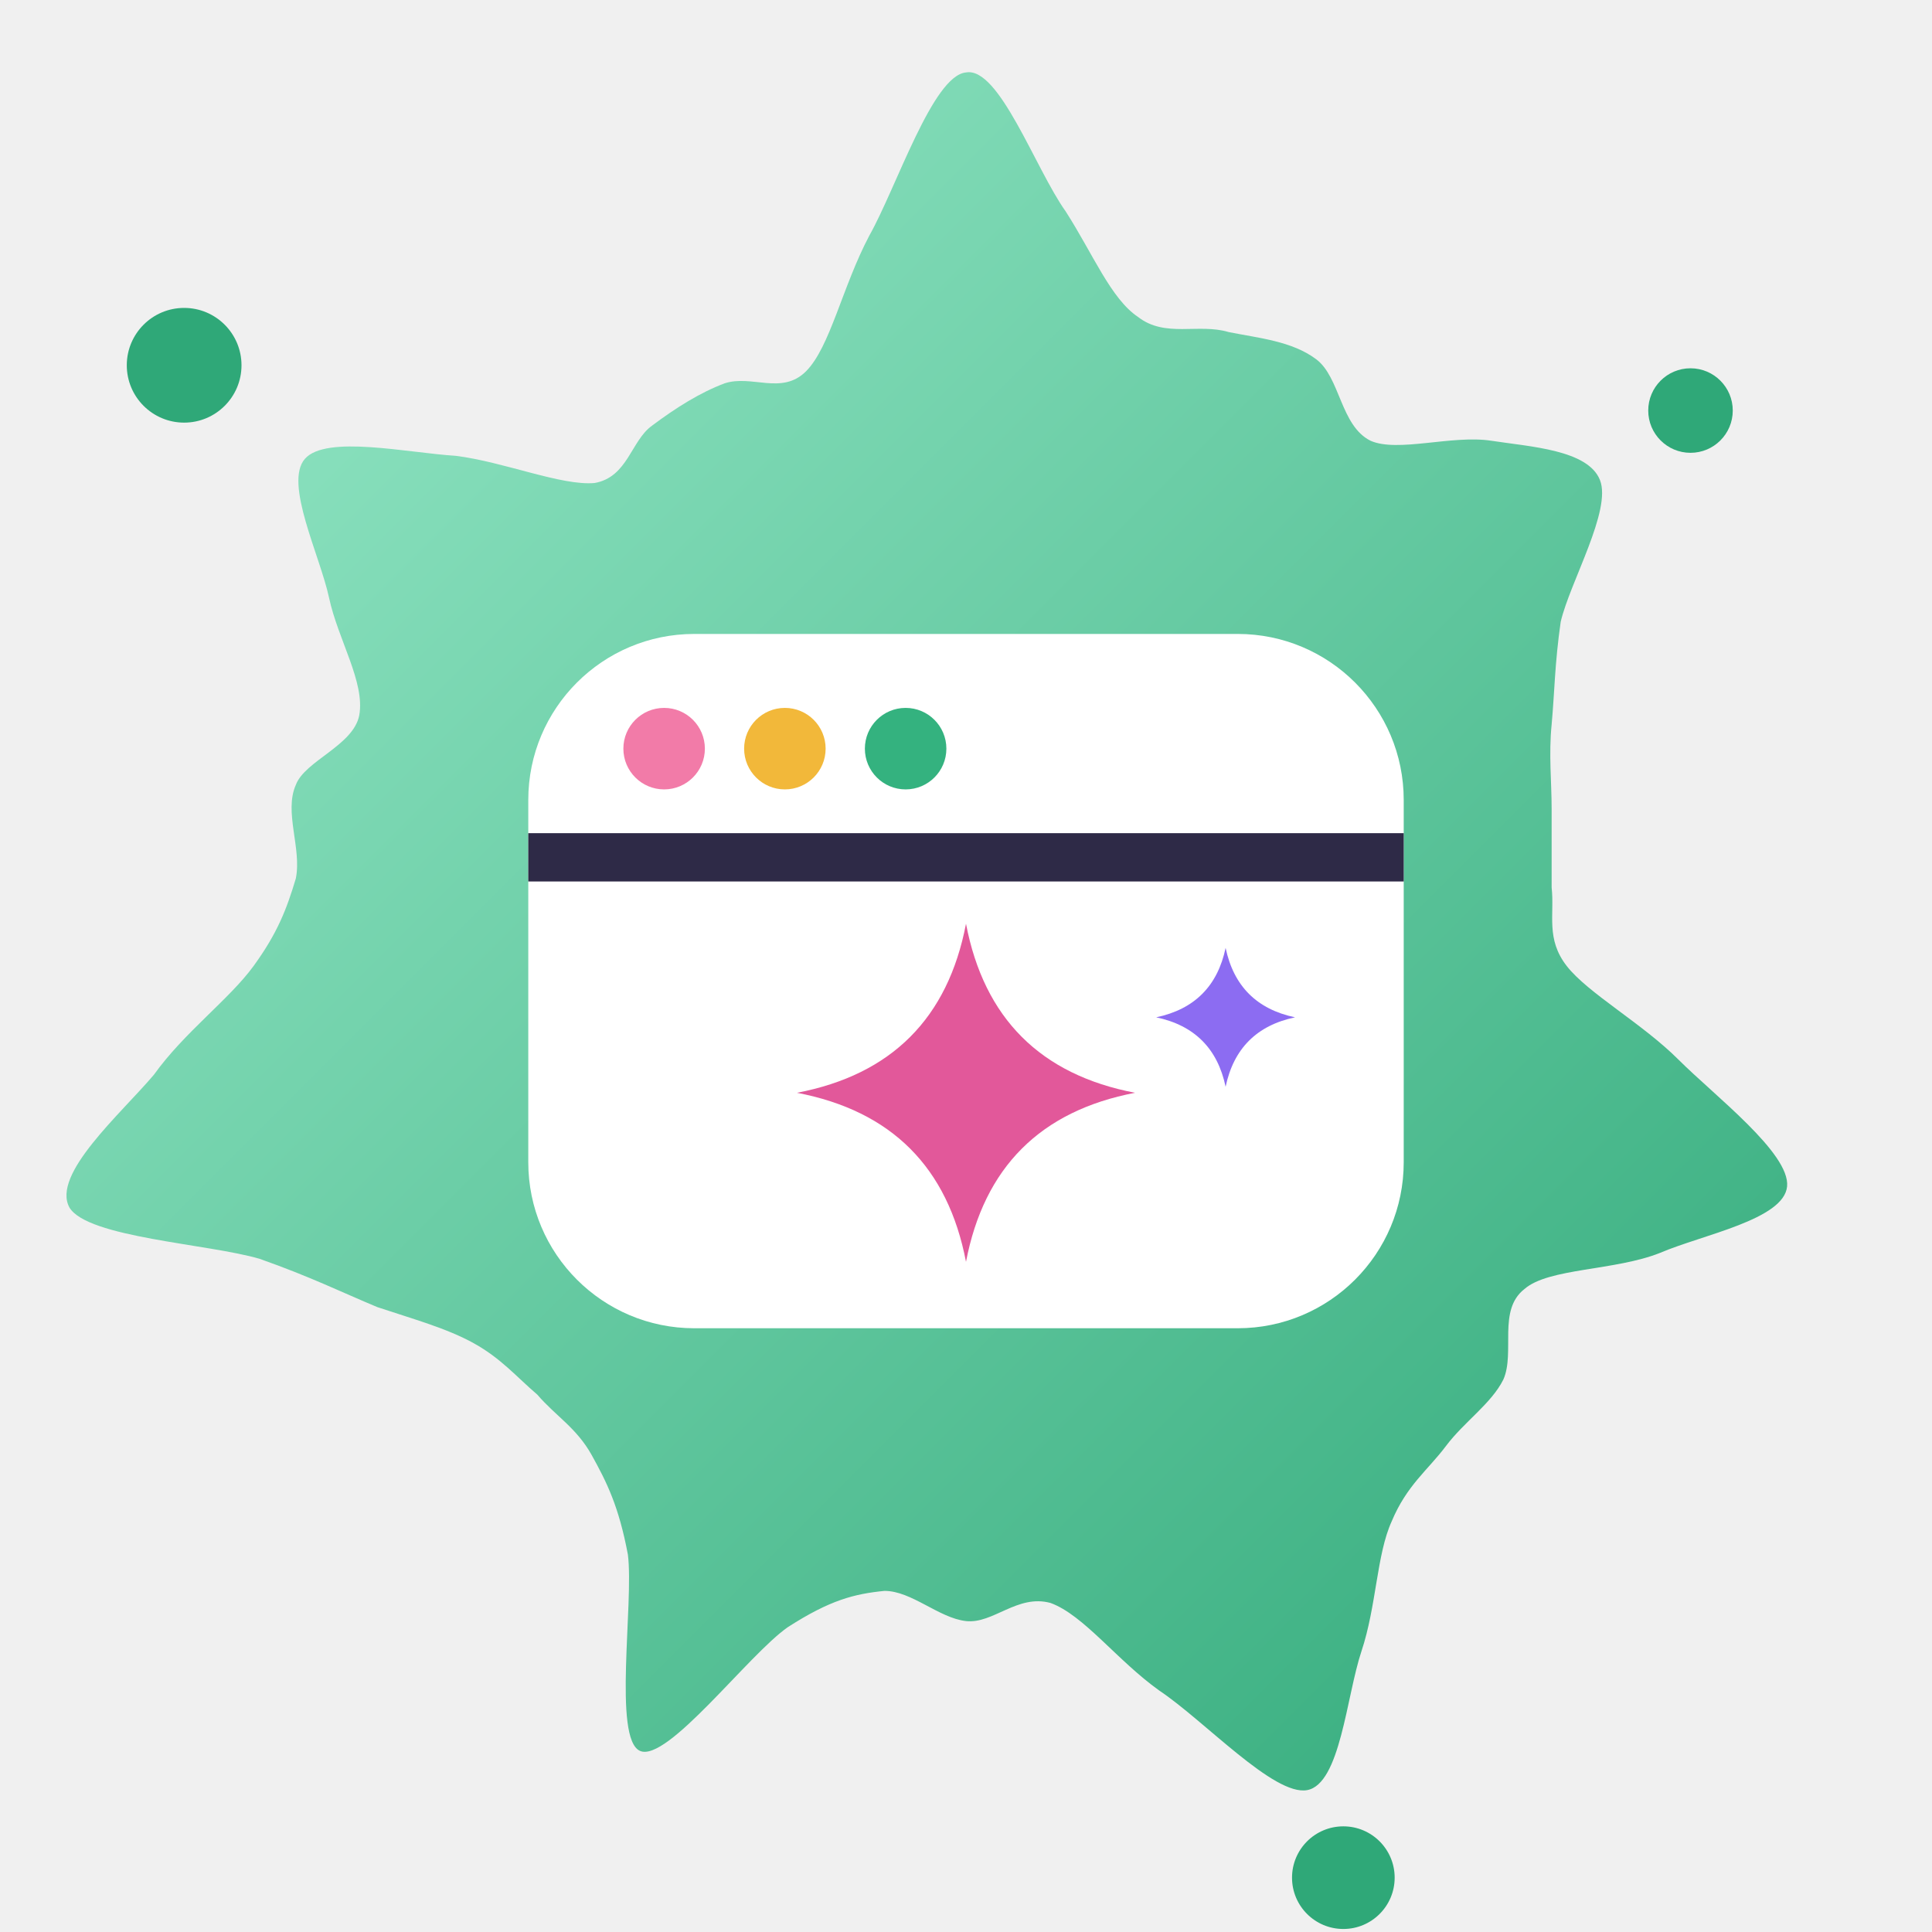
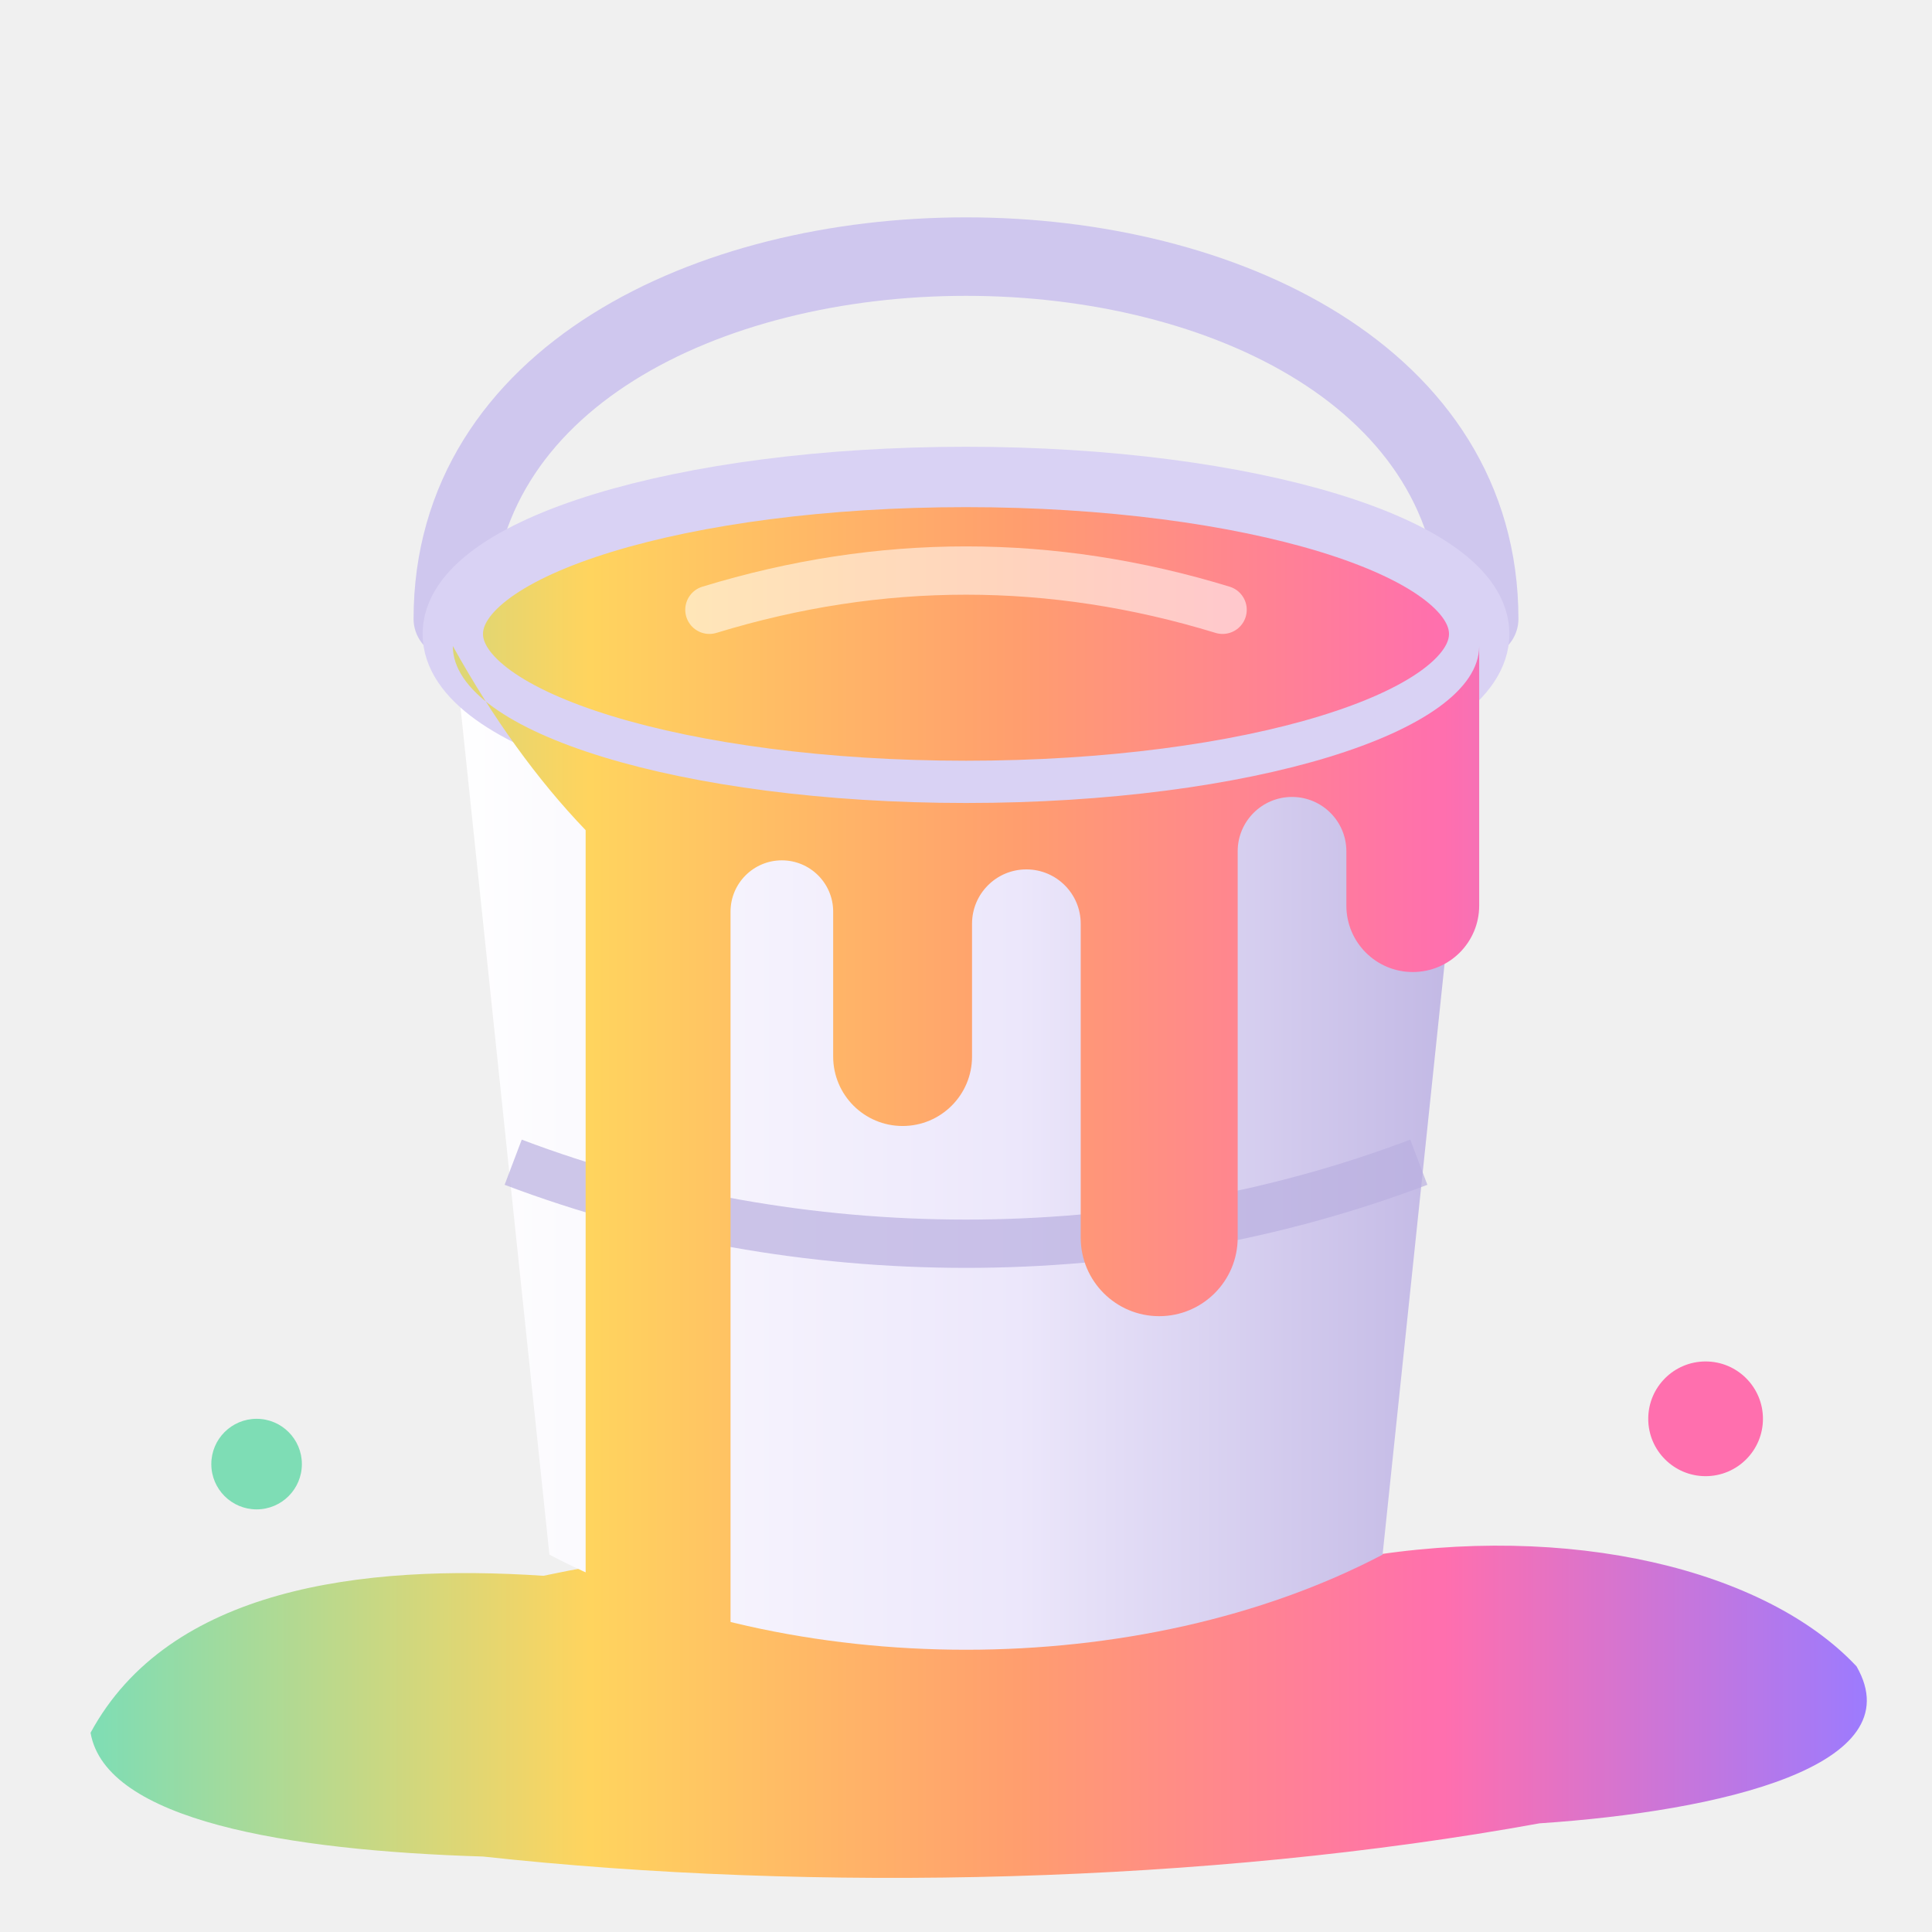
<svg xmlns="http://www.w3.org/2000/svg" viewBox="0 0 64 64">
  <defs>
-     <linearGradient id="fv" x1="0" y1="0" x2="1" y2="1">
-       <stop offset="0" stop-color="#9BEBCB" />
-       <stop offset="1" stop-color="#2FA878" />
+     <linearGradient id="fv" gradientUnits="userSpaceOnUse" x1="3" y1="0" x2="62" y2="0">
+       <stop offset="0" stop-color="#7EDDB5" />
+       <stop offset=".28" stop-color="#FFD45E" />
+       <stop offset=".52" stop-color="#FF9E6E" />
+       <stop offset=".76" stop-color="#FF6FAE" />
+       <stop offset="1" stop-color="#9B7BFF" />
+     </linearGradient>
+     <linearGradient id="fvb" x1="0" y1="0" x2="1" y2="0">
+       <stop offset="0" stop-color="#FFFFFF" />
+       <stop offset=".55" stop-color="#ECE7FB" />
+       <stop offset="1" stop-color="#BFB5E3" />
    </linearGradient>
  </defs>
-   <path d="M51.9 32.0C52.6 32.9 54.4 33.9 55.6 35.1C56.8 36.3 59.3 38.2 59.2 39.3C59.1 40.4 56.4 40.9 55.0 41.5C53.5 42.1 51.3 42.0 50.5 42.7C49.6 43.4 50.2 44.8 49.8 45.7C49.4 46.5 48.5 47.1 47.9 47.9C47.3 48.7 46.6 49.2 46.1 50.4C45.6 51.5 45.6 53.2 45.1 54.7C44.6 56.2 44.4 59.1 43.3 59.3C42.2 59.5 39.9 57.0 38.4 56.0C37.0 55.0 35.9 53.5 34.8 53.1C33.7 52.8 32.9 53.8 32.0 53.7C31.1 53.6 30.2 52.7 29.3 52.7C28.3 52.8 27.5 53.0 26.1 53.9C24.8 54.8 22.1 58.4 21.2 58.0C20.3 57.6 21.0 53.1 20.8 51.5C20.5 49.9 20.1 49.1 19.6 48.2C19.1 47.3 18.4 46.9 17.8 46.2C17.1 45.6 16.6 45.0 15.7 44.5C14.8 44.0 13.7 43.7 12.5 43.3C11.3 42.8 10.3 42.3 8.6 41.7C6.9 41.2 2.9 41.0 2.3 40.0C1.7 38.9 4.0 36.9 5.1 35.6C6.1 34.2 7.6 33.1 8.4 32.0C9.2 30.9 9.5 30.1 9.8 29.1C10.0 28.1 9.4 26.9 9.8 26.0C10.1 25.2 11.7 24.7 11.9 23.7C12.1 22.6 11.2 21.2 10.9 19.8C10.6 18.4 9.4 16.0 10.1 15.2C10.8 14.4 13.5 15.0 15.1 15.1C16.7 15.3 18.6 16.1 19.7 16.0C20.8 15.8 20.9 14.6 21.6 14.1C22.4 13.5 23.2 13.0 24.0 12.7C24.9 12.4 25.9 13.1 26.7 12.3C27.5 11.5 27.9 9.5 28.8 7.8C29.7 6.2 30.9 2.5 32.0 2.4C33.1 2.2 34.3 5.6 35.3 7.0C36.2 8.4 36.8 9.9 37.7 10.5C38.6 11.2 39.7 10.7 40.7 11.0C41.7 11.2 42.8 11.3 43.6 11.9C44.4 12.5 44.4 14.1 45.4 14.6C46.3 15.0 48.1 14.4 49.4 14.6C50.7 14.8 52.6 14.9 53.0 15.9C53.4 16.9 52.0 19.3 51.7 20.6C51.5 22.0 51.5 22.9 51.4 24.0C51.3 25.0 51.4 25.9 51.4 26.8C51.4 27.7 51.4 28.6 51.4 29.4C51.5 30.3 51.2 31.1 51.9 32.0Z" fill="url(#fv)" />
-   <circle cx="44.5" cy="62.2" r="1.7" fill="#2FA878" />
-   <circle cx="6.1" cy="12.1" r="1.9" fill="#2FA878" />
-   <circle cx="56.0" cy="13.6" r="1.4" fill="#2FA878" />
-   <rect x="17.5" y="21" width="29" height="23" rx="5.5" fill="#fff" />
-   <path d="M17.5 28.4h29" stroke="#2E2A47" stroke-width="1.6" />
-   <circle cx="22" cy="24.8" r="1.35" fill="#F27BA8" />
-   <circle cx="26" cy="24.8" r="1.35" fill="#F2B83A" />
-   <circle cx="30" cy="24.8" r="1.35" fill="#34B27F" />
-   <path d="M32 30.6Q32.9 35.3 37.6 36.2 32.9 37.1 32 41.8 31.1 37.1 26.4 36.2 31.1 35.3 32 30.6Z" fill="#E2589A" />
-   <path d="M40.6 31.4q.4 1.9 2.3 2.3-1.9.4-2.3 2.3-.4-1.9-2.3-2.3 1.9-.4 2.3-2.3Z" fill="#8C6CF2" />
+   <path d="M3 57.4c2.6-4.8 9-5.6 15-5.2 9-1.9 19-1.4 27-.6 7-1.2 13.5.4 16.5 3.6 1.9 3.3-4.5 4.8-10.5 5.2-11 2-24 2.3-35 1.1-6.5-.2-12.5-1.2-13-4.1Z" fill="url(#fv)" />
+   <path d="M15 20.5C15 4.5 49 4.5 49 20.5" fill="none" stroke="#CFC7EE" stroke-width="2.6" stroke-linecap="round" />
+   <path d="M15 21 18.2 51.5c8 4.2 19.6 4.2 27.6 0L49 21Z" fill="url(#fvb)" />
+   <path d="M17 38.5c9.5 3.6 20.5 3.6 30 0" fill="none" stroke="#B9AFE0" stroke-width="1.6" opacity=".7" />
+   <ellipse cx="32" cy="21" rx="17" ry="5.2" fill="url(#fv)" stroke="#D9D2F4" stroke-width="2" />
+   <path d="M15 21.4A17 5.2 0 0 0 49 21.4V30a2.2 2.2 0 0 1-4.4 0v-1.8a1.8 1.8 0 0 0-3.6 0V41a2.6 2.6 0 0 1-5.2 0V30.6a1.8 1.8 0 0 0-3.6 0V35a2.3 2.3 0 0 1-4.6 0v-4.8a1.700 1.700 0 0 0-3.4 0V55.5a2.4 2.4 0 0 1-4.8 0V27.5Q17 25 15 21.4Z" fill="url(#fv)" />
+   <path d="M23.5 20.2q8.5-2.6 17 0" fill="none" stroke="#fff" stroke-width="1.6" stroke-linecap="round" opacity=".55" />
+   <circle cx="56.5" cy="47" r="1.9" fill="#FF6FAE" />
+   <circle cx="8.5" cy="48.5" r="1.5" fill="#7EDDB5" />
</svg>
